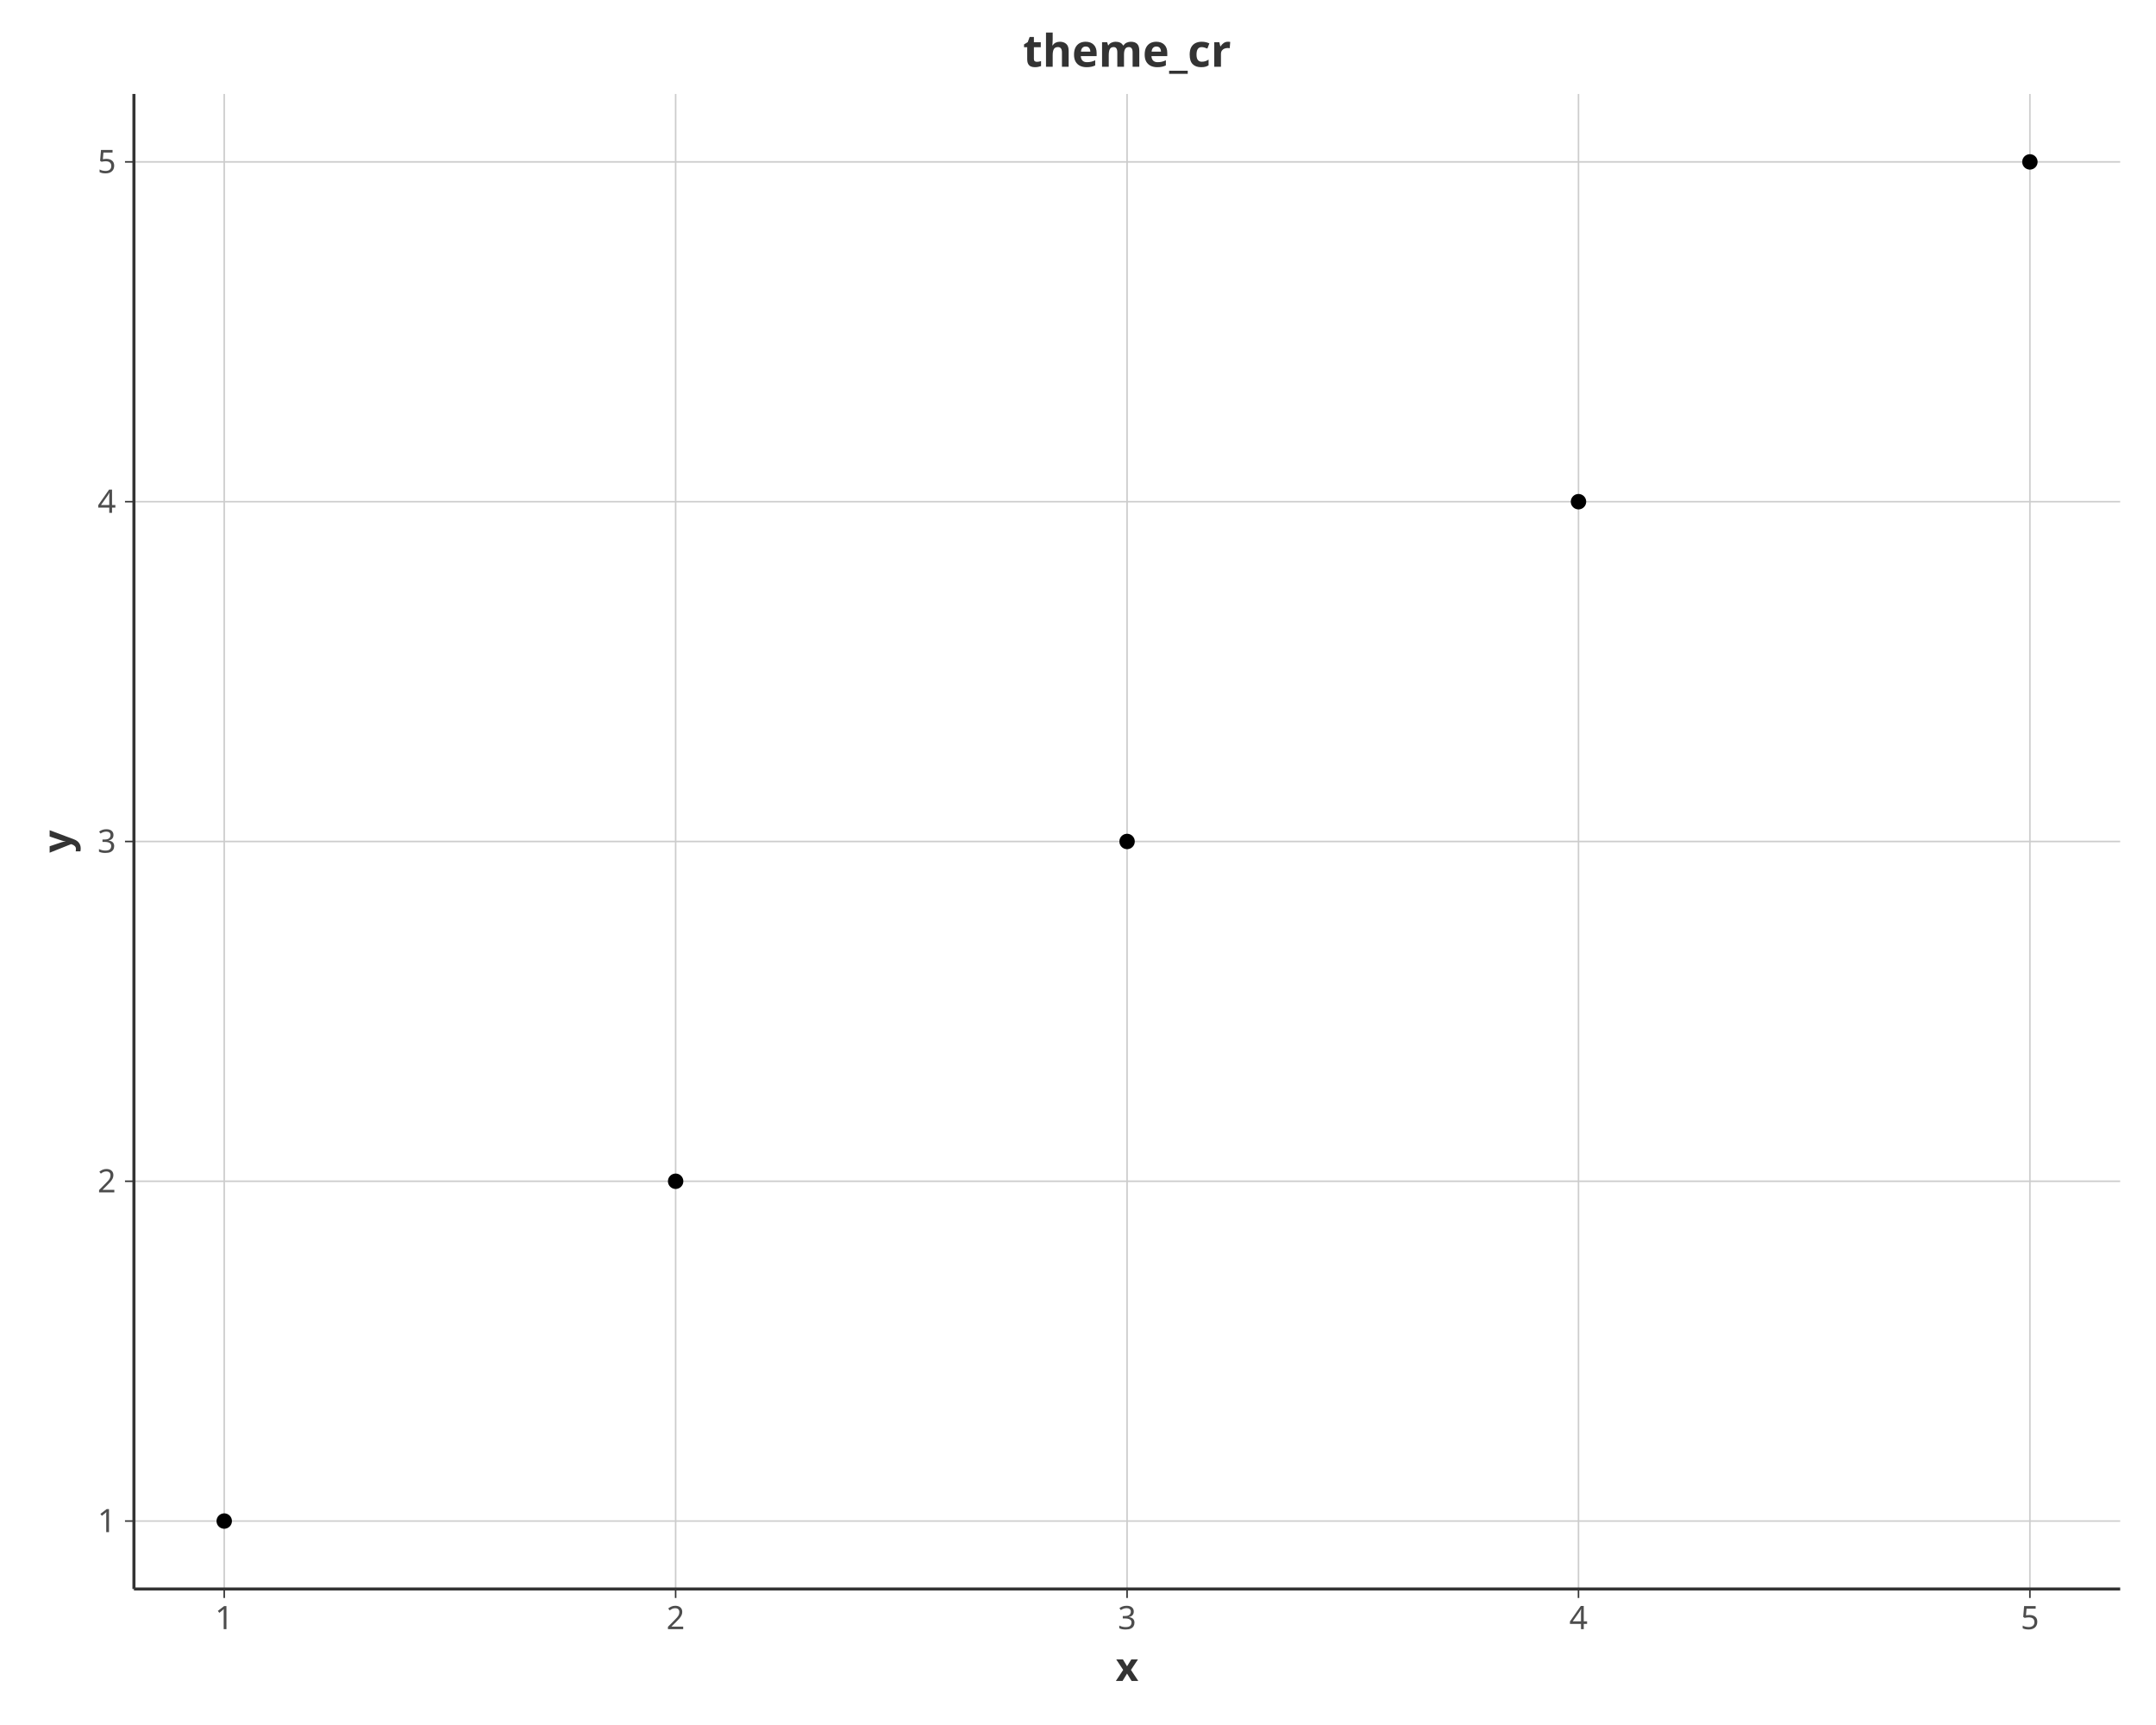
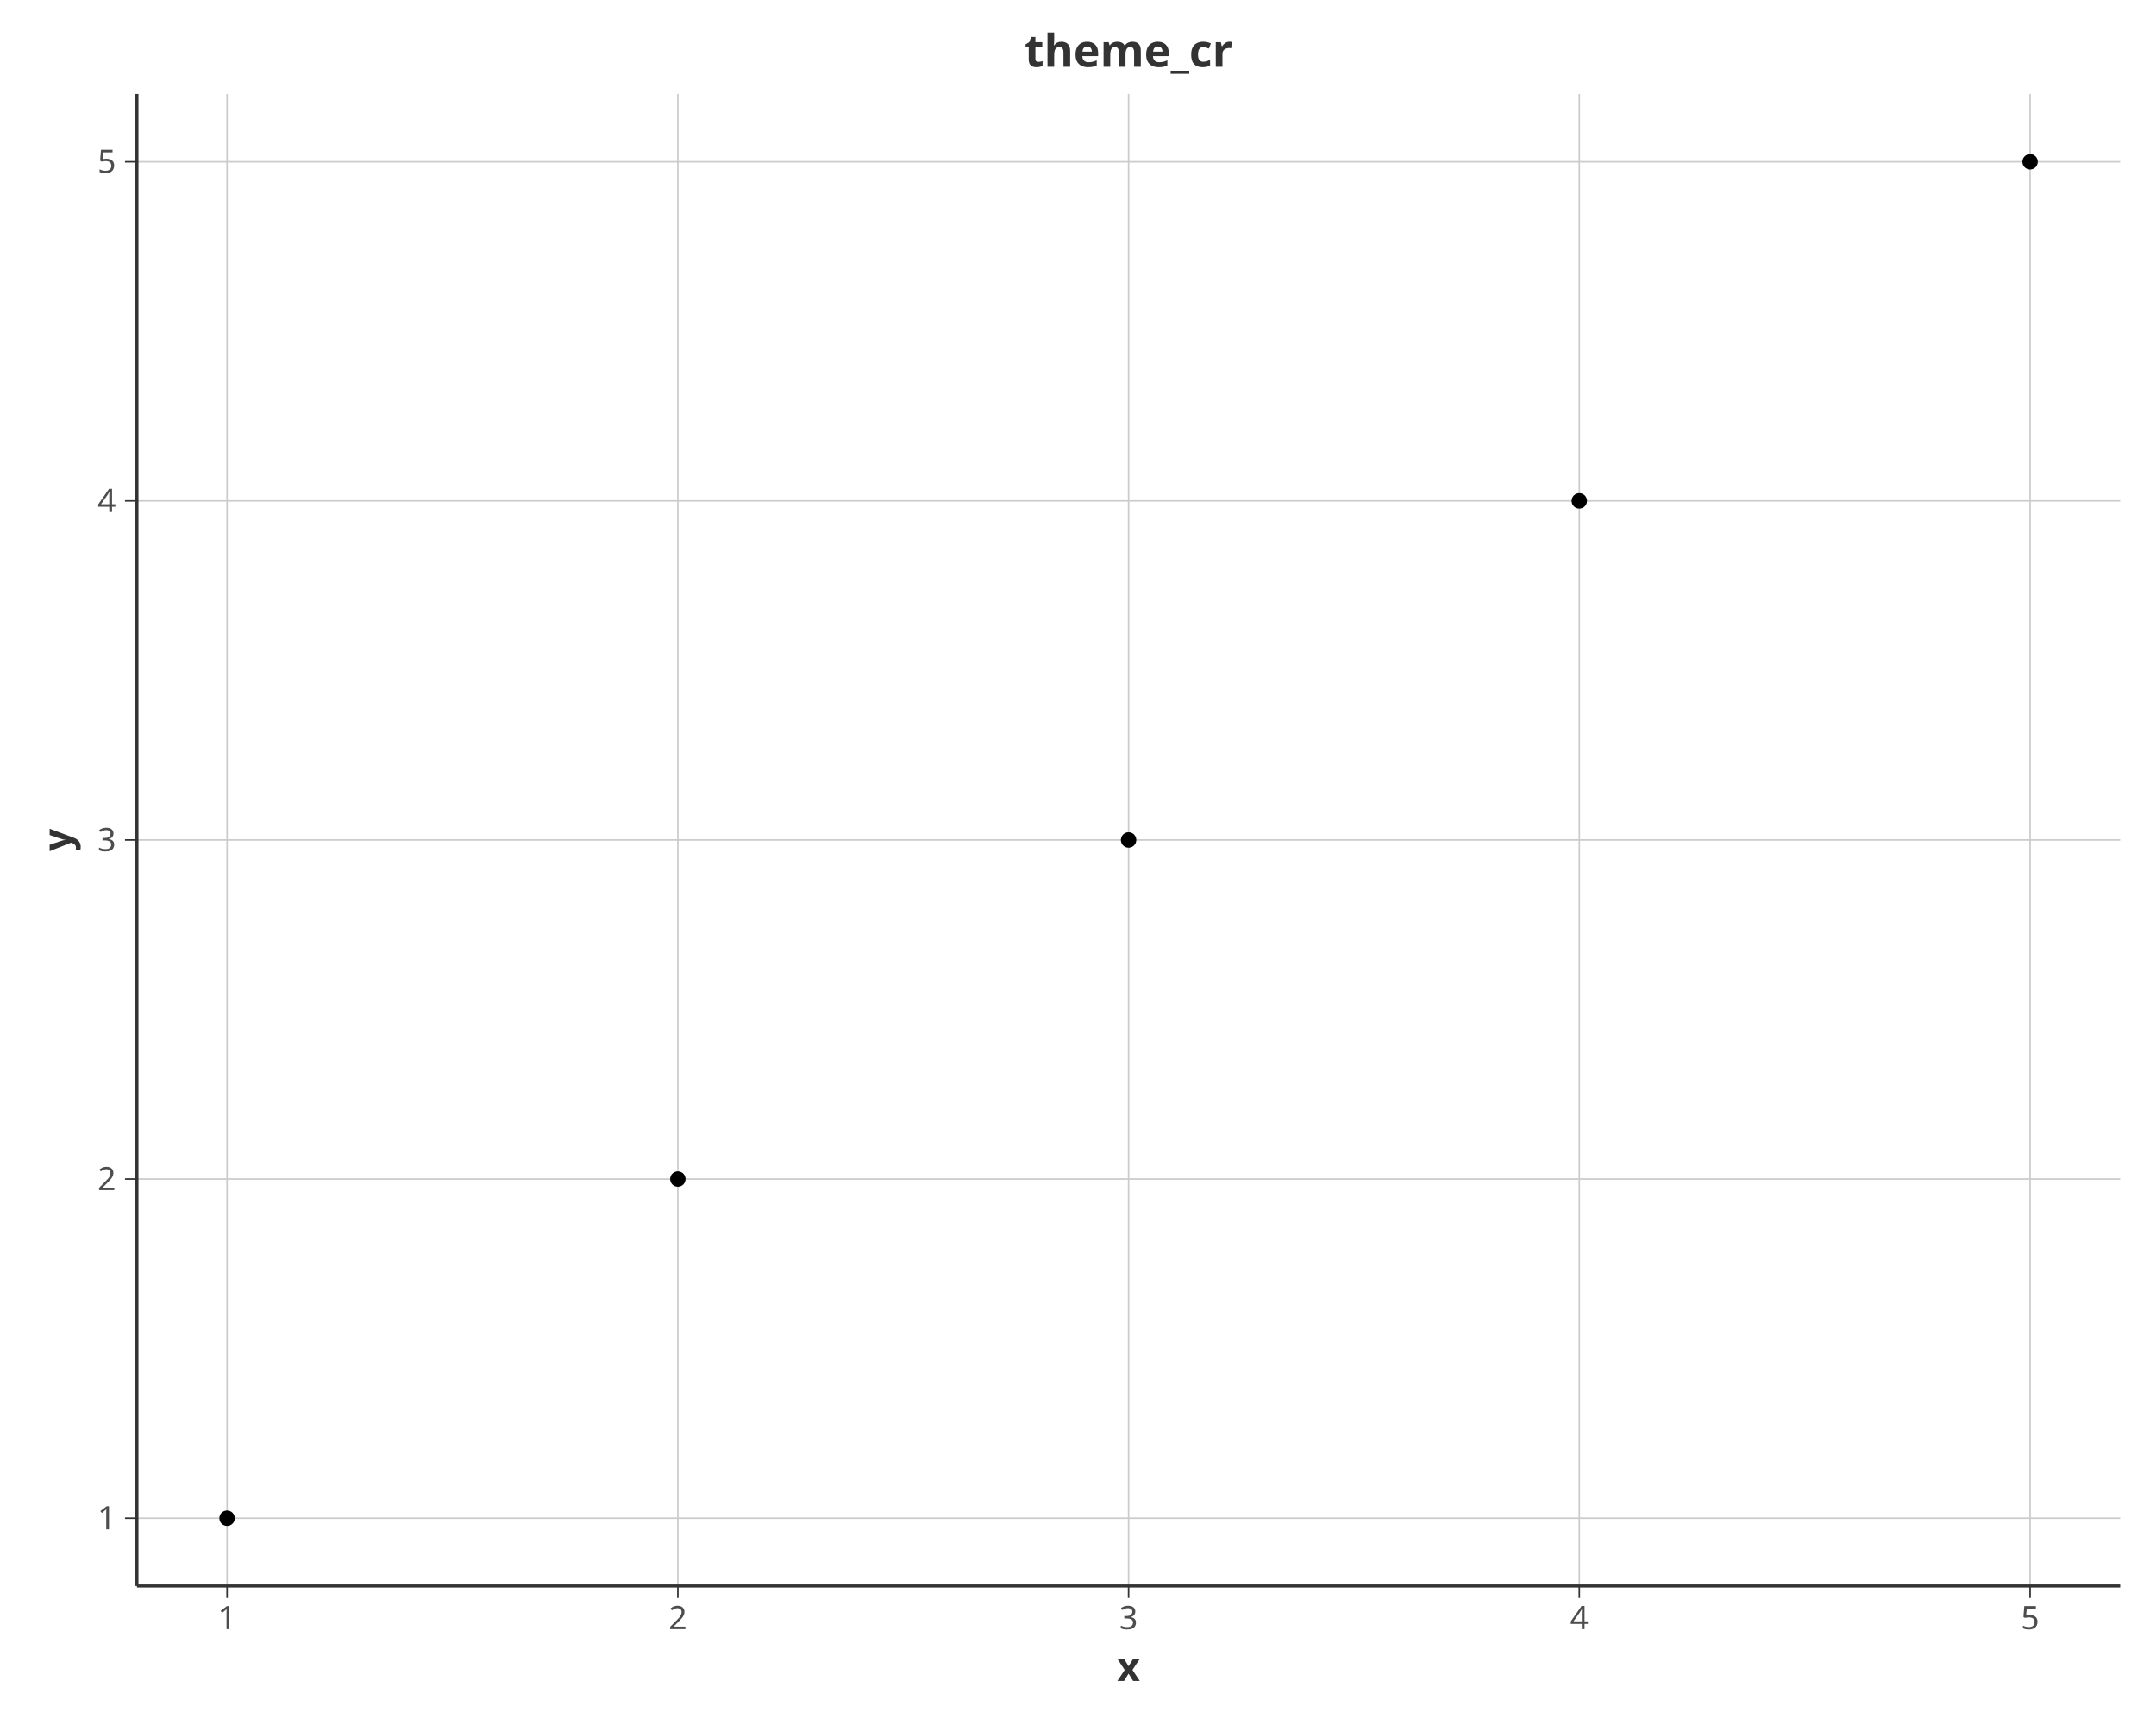
<svg xmlns="http://www.w3.org/2000/svg" class="svglite" data-engine-version="2.0" width="720.00pt" height="576.00pt" viewBox="0 0 720.00 576.00">
  <defs>
    <style type="text/css">
    .svglite line, .svglite polyline, .svglite polygon, .svglite path, .svglite rect, .svglite circle {
      fill: none;
      stroke: #000000;
      stroke-linecap: round;
      stroke-linejoin: round;
      stroke-miterlimit: 10.00;
    }
  </style>
  </defs>
  <rect width="100%" height="100%" style="stroke: none; fill: #FFFFFF;" />
  <defs>
    <clipPath id="cpMC4wMHw3MjAuMDB8MC4wMHw1NzYuMDA=">
      <rect x="0.00" y="0.00" width="720.00" height="576.00" />
    </clipPath>
  </defs>
  <g clip-path="url(#cpMC4wMHw3MjAuMDB8MC4wMHw1NzYuMDA=)">
    <rect x="0.00" y="0.00" width="720.00" height="576.00" style="stroke-width: 0.51; stroke: none; fill: #FFFFFF;" />
  </g>
  <defs>
-     <clipPath id="cpNDQuNzN8NzA4LjA0fDMxLjM3fDUzMC41OQ==">
-       <rect x="44.73" y="31.37" width="663.31" height="499.22" />
+     <clipPath id="cpNDUuNzN8NzA4LjA0fDMxLjM3fDUyOS41OQ==">
+       <rect x="45.73" y="31.37" width="662.32" height="498.22" />
    </clipPath>
  </defs>
-   <g clip-path="url(#cpNDQuNzN8NzA4LjA0fDMxLjM3fDUzMC41OQ==)">
-     <rect x="44.73" y="31.37" width="663.31" height="499.22" style="stroke-width: 0.51; stroke: none;" />
-     <polyline points="44.73,507.90 708.04,507.90 " style="stroke-width: 0.51; stroke: #CCCCCC; stroke-linecap: butt;" />
-     <polyline points="44.73,394.44 708.04,394.44 " style="stroke-width: 0.51; stroke: #CCCCCC; stroke-linecap: butt;" />
-     <polyline points="44.73,280.98 708.04,280.98 " style="stroke-width: 0.51; stroke: #CCCCCC; stroke-linecap: butt;" />
-     <polyline points="44.73,167.52 708.04,167.52 " style="stroke-width: 0.51; stroke: #CCCCCC; stroke-linecap: butt;" />
-     <polyline points="44.73,54.06 708.04,54.06 " style="stroke-width: 0.51; stroke: #CCCCCC; stroke-linecap: butt;" />
-     <polyline points="74.88,530.59 74.88,31.37 " style="stroke-width: 0.51; stroke: #CCCCCC; stroke-linecap: butt;" />
-     <polyline points="225.63,530.59 225.63,31.37 " style="stroke-width: 0.51; stroke: #CCCCCC; stroke-linecap: butt;" />
-     <polyline points="376.39,530.59 376.39,31.37 " style="stroke-width: 0.51; stroke: #CCCCCC; stroke-linecap: butt;" />
-     <polyline points="527.14,530.59 527.14,31.37 " style="stroke-width: 0.51; stroke: #CCCCCC; stroke-linecap: butt;" />
-     <polyline points="677.89,530.59 677.89,31.37 " style="stroke-width: 0.51; stroke: #CCCCCC; stroke-linecap: butt;" />
-     <circle cx="74.88" cy="507.90" r="2.22" style="stroke-width: 0.71; fill: #000000;" />
-     <circle cx="225.63" cy="394.44" r="2.22" style="stroke-width: 0.71; fill: #000000;" />
-     <circle cx="376.39" cy="280.98" r="2.22" style="stroke-width: 0.71; fill: #000000;" />
-     <circle cx="527.14" cy="167.52" r="2.22" style="stroke-width: 0.71; fill: #000000;" />
-     <circle cx="677.89" cy="54.06" r="2.22" style="stroke-width: 0.71; fill: #000000;" />
+   <g clip-path="url(#cpNDUuNzN8NzA4LjA0fDMxLjM3fDUyOS41OQ==)">
+     <rect x="45.73" y="31.37" width="662.32" height="498.22" style="stroke-width: 0.51; stroke: none;" />
+     <polyline points="45.73,506.95 708.04,506.95 " style="stroke-width: 0.51; stroke: #CCCCCC; stroke-linecap: butt;" />
+     <polyline points="45.73,393.71 708.04,393.71 " style="stroke-width: 0.51; stroke: #CCCCCC; stroke-linecap: butt;" />
+     <polyline points="45.73,280.48 708.04,280.48 " style="stroke-width: 0.51; stroke: #CCCCCC; stroke-linecap: butt;" />
+     <polyline points="45.73,167.25 708.04,167.25 " style="stroke-width: 0.51; stroke: #CCCCCC; stroke-linecap: butt;" />
+     <polyline points="45.73,54.02 708.04,54.02 " style="stroke-width: 0.51; stroke: #CCCCCC; stroke-linecap: butt;" />
+     <polyline points="75.83,529.59 75.83,31.37 " style="stroke-width: 0.51; stroke: #CCCCCC; stroke-linecap: butt;" />
+     <polyline points="226.36,529.59 226.36,31.37 " style="stroke-width: 0.51; stroke: #CCCCCC; stroke-linecap: butt;" />
+     <polyline points="376.89,529.59 376.89,31.37 " style="stroke-width: 0.51; stroke: #CCCCCC; stroke-linecap: butt;" />
+     <polyline points="527.41,529.59 527.41,31.37 " style="stroke-width: 0.51; stroke: #CCCCCC; stroke-linecap: butt;" />
+     <polyline points="677.94,529.59 677.94,31.37 " style="stroke-width: 0.51; stroke: #CCCCCC; stroke-linecap: butt;" />
+     <circle cx="75.83" cy="506.95" r="2.22" style="stroke-width: 0.71; fill: #000000;" />
+     <circle cx="226.36" cy="393.71" r="2.22" style="stroke-width: 0.71; fill: #000000;" />
+     <circle cx="376.89" cy="280.48" r="2.22" style="stroke-width: 0.71; fill: #000000;" />
+     <circle cx="527.41" cy="167.25" r="2.22" style="stroke-width: 0.71; fill: #000000;" />
+     <circle cx="677.94" cy="54.02" r="2.22" style="stroke-width: 0.71; fill: #000000;" />
  </g>
  <g clip-path="url(#cpMC4wMHw3MjAuMDB8MC4wMHw1NzYuMDA=)">
-     <polyline points="44.73,530.59 44.73,31.37 " style="stroke-width: 1.02; stroke: #333333; stroke-linecap: butt;" />
-     <text x="38.75" y="511.61" text-anchor="end" style="font-size: 10.80px; fill: #4D4D4D; font-family: sans;" textLength="6.01px" lengthAdjust="spacingAndGlyphs">1</text>
-     <text x="38.75" y="398.16" text-anchor="end" style="font-size: 10.80px; fill: #4D4D4D; font-family: sans;" textLength="6.01px" lengthAdjust="spacingAndGlyphs">2</text>
-     <text x="38.75" y="284.70" text-anchor="end" style="font-size: 10.80px; fill: #4D4D4D; font-family: sans;" textLength="6.01px" lengthAdjust="spacingAndGlyphs">3</text>
-     <text x="38.75" y="171.24" text-anchor="end" style="font-size: 10.80px; fill: #4D4D4D; font-family: sans;" textLength="6.01px" lengthAdjust="spacingAndGlyphs">4</text>
-     <text x="38.75" y="57.78" text-anchor="end" style="font-size: 10.80px; fill: #4D4D4D; font-family: sans;" textLength="6.01px" lengthAdjust="spacingAndGlyphs">5</text>
-     <polyline points="41.74,507.90 44.73,507.90 " style="stroke-width: 0.51; stroke: #333333; stroke-linecap: butt;" />
-     <polyline points="41.74,394.44 44.73,394.44 " style="stroke-width: 0.51; stroke: #333333; stroke-linecap: butt;" />
-     <polyline points="41.74,280.98 44.73,280.98 " style="stroke-width: 0.51; stroke: #333333; stroke-linecap: butt;" />
-     <polyline points="41.74,167.52 44.73,167.52 " style="stroke-width: 0.51; stroke: #333333; stroke-linecap: butt;" />
-     <polyline points="41.74,54.06 44.73,54.06 " style="stroke-width: 0.51; stroke: #333333; stroke-linecap: butt;" />
-     <polyline points="44.73,530.59 708.04,530.59 " style="stroke-width: 1.02; stroke: #333333; stroke-linecap: butt;" />
-     <polyline points="74.88,533.58 74.88,530.59 " style="stroke-width: 0.51; stroke: #333333; stroke-linecap: butt;" />
-     <polyline points="225.63,533.58 225.63,530.59 " style="stroke-width: 0.51; stroke: #333333; stroke-linecap: butt;" />
-     <polyline points="376.39,533.58 376.39,530.59 " style="stroke-width: 0.51; stroke: #333333; stroke-linecap: butt;" />
-     <polyline points="527.14,533.58 527.14,530.59 " style="stroke-width: 0.51; stroke: #333333; stroke-linecap: butt;" />
-     <polyline points="677.89,533.58 677.89,530.59 " style="stroke-width: 0.51; stroke: #333333; stroke-linecap: butt;" />
-     <text x="74.88" y="544.00" text-anchor="middle" style="font-size: 10.80px; fill: #4D4D4D; font-family: sans;" textLength="6.01px" lengthAdjust="spacingAndGlyphs">1</text>
-     <text x="225.63" y="544.00" text-anchor="middle" style="font-size: 10.80px; fill: #4D4D4D; font-family: sans;" textLength="6.01px" lengthAdjust="spacingAndGlyphs">2</text>
-     <text x="376.39" y="544.00" text-anchor="middle" style="font-size: 10.80px; fill: #4D4D4D; font-family: sans;" textLength="6.01px" lengthAdjust="spacingAndGlyphs">3</text>
-     <text x="527.14" y="544.00" text-anchor="middle" style="font-size: 10.80px; fill: #4D4D4D; font-family: sans;" textLength="6.01px" lengthAdjust="spacingAndGlyphs">4</text>
-     <text x="677.89" y="544.00" text-anchor="middle" style="font-size: 10.80px; fill: #4D4D4D; font-family: sans;" textLength="6.01px" lengthAdjust="spacingAndGlyphs">5</text>
-     <text x="376.39" y="561.30" text-anchor="middle" style="font-size: 13.20px; font-weight: bold; fill: #333333; font-family: sans;" textLength="6.61px" lengthAdjust="spacingAndGlyphs">x</text>
-     <text transform="translate(23.78,280.98) rotate(-90)" text-anchor="middle" style="font-size: 13.20px; font-weight: bold; fill: #333333; font-family: sans;" textLength="6.61px" lengthAdjust="spacingAndGlyphs">y</text>
-     <text x="376.39" y="22.28" text-anchor="middle" style="font-size: 15.00px; font-weight: bold; fill: #333333; font-family: sans;" textLength="62.54px" lengthAdjust="spacingAndGlyphs">theme_cr</text>
+     <polyline points="45.73,529.59 45.73,31.37 " style="stroke-width: 1.02; stroke: #333333; stroke-linecap: butt;" />
+     <text x="38.75" y="510.66" text-anchor="end" style="font-size: 10.80px; fill: #4D4D4D; font-family: sans;" textLength="6.01px" lengthAdjust="spacingAndGlyphs">1</text>
+     <text x="38.75" y="397.43" text-anchor="end" style="font-size: 10.80px; fill: #4D4D4D; font-family: sans;" textLength="6.01px" lengthAdjust="spacingAndGlyphs">2</text>
+     <text x="38.75" y="284.20" text-anchor="end" style="font-size: 10.80px; fill: #4D4D4D; font-family: sans;" textLength="6.01px" lengthAdjust="spacingAndGlyphs">3</text>
+     <text x="38.75" y="170.97" text-anchor="end" style="font-size: 10.80px; fill: #4D4D4D; font-family: sans;" textLength="6.01px" lengthAdjust="spacingAndGlyphs">4</text>
+     <text x="38.75" y="57.73" text-anchor="end" style="font-size: 10.80px; fill: #4D4D4D; font-family: sans;" textLength="6.01px" lengthAdjust="spacingAndGlyphs">5</text>
+     <polyline points="41.74,506.95 45.73,506.95 " style="stroke-width: 0.51; stroke: #333333; stroke-linecap: butt;" />
+     <polyline points="41.74,393.71 45.73,393.71 " style="stroke-width: 0.51; stroke: #333333; stroke-linecap: butt;" />
+     <polyline points="41.74,280.48 45.73,280.48 " style="stroke-width: 0.51; stroke: #333333; stroke-linecap: butt;" />
+     <polyline points="41.74,167.25 45.73,167.25 " style="stroke-width: 0.51; stroke: #333333; stroke-linecap: butt;" />
+     <polyline points="41.74,54.02 45.73,54.02 " style="stroke-width: 0.51; stroke: #333333; stroke-linecap: butt;" />
+     <polyline points="45.73,529.59 708.04,529.59 " style="stroke-width: 1.02; stroke: #333333; stroke-linecap: butt;" />
+     <polyline points="75.83,533.58 75.83,529.59 " style="stroke-width: 0.51; stroke: #333333; stroke-linecap: butt;" />
+     <polyline points="226.36,533.58 226.36,529.59 " style="stroke-width: 0.51; stroke: #333333; stroke-linecap: butt;" />
+     <polyline points="376.89,533.58 376.89,529.59 " style="stroke-width: 0.51; stroke: #333333; stroke-linecap: butt;" />
+     <polyline points="527.41,533.58 527.41,529.59 " style="stroke-width: 0.51; stroke: #333333; stroke-linecap: butt;" />
+     <polyline points="677.94,533.58 677.94,529.59 " style="stroke-width: 0.51; stroke: #333333; stroke-linecap: butt;" />
+     <text x="75.83" y="544.00" text-anchor="middle" style="font-size: 10.80px; fill: #4D4D4D; font-family: sans;" textLength="6.01px" lengthAdjust="spacingAndGlyphs">1</text>
+     <text x="226.36" y="544.00" text-anchor="middle" style="font-size: 10.80px; fill: #4D4D4D; font-family: sans;" textLength="6.01px" lengthAdjust="spacingAndGlyphs">2</text>
+     <text x="376.89" y="544.00" text-anchor="middle" style="font-size: 10.80px; fill: #4D4D4D; font-family: sans;" textLength="6.01px" lengthAdjust="spacingAndGlyphs">3</text>
+     <text x="527.41" y="544.00" text-anchor="middle" style="font-size: 10.80px; fill: #4D4D4D; font-family: sans;" textLength="6.01px" lengthAdjust="spacingAndGlyphs">4</text>
+     <text x="677.94" y="544.00" text-anchor="middle" style="font-size: 10.80px; fill: #4D4D4D; font-family: sans;" textLength="6.01px" lengthAdjust="spacingAndGlyphs">5</text>
+     <text x="376.89" y="561.30" text-anchor="middle" style="font-size: 13.20px; font-weight: bold; fill: #333333; font-family: sans;" textLength="6.61px" lengthAdjust="spacingAndGlyphs">x</text>
+     <text transform="translate(23.78,280.48) rotate(-90)" text-anchor="middle" style="font-size: 13.20px; font-weight: bold; fill: #333333; font-family: sans;" textLength="6.61px" lengthAdjust="spacingAndGlyphs">y</text>
+     <text x="376.89" y="22.28" text-anchor="middle" style="font-size: 15.00px; font-weight: bold; fill: #333333; font-family: sans;" textLength="62.54px" lengthAdjust="spacingAndGlyphs">theme_cr</text>
  </g>
</svg>
